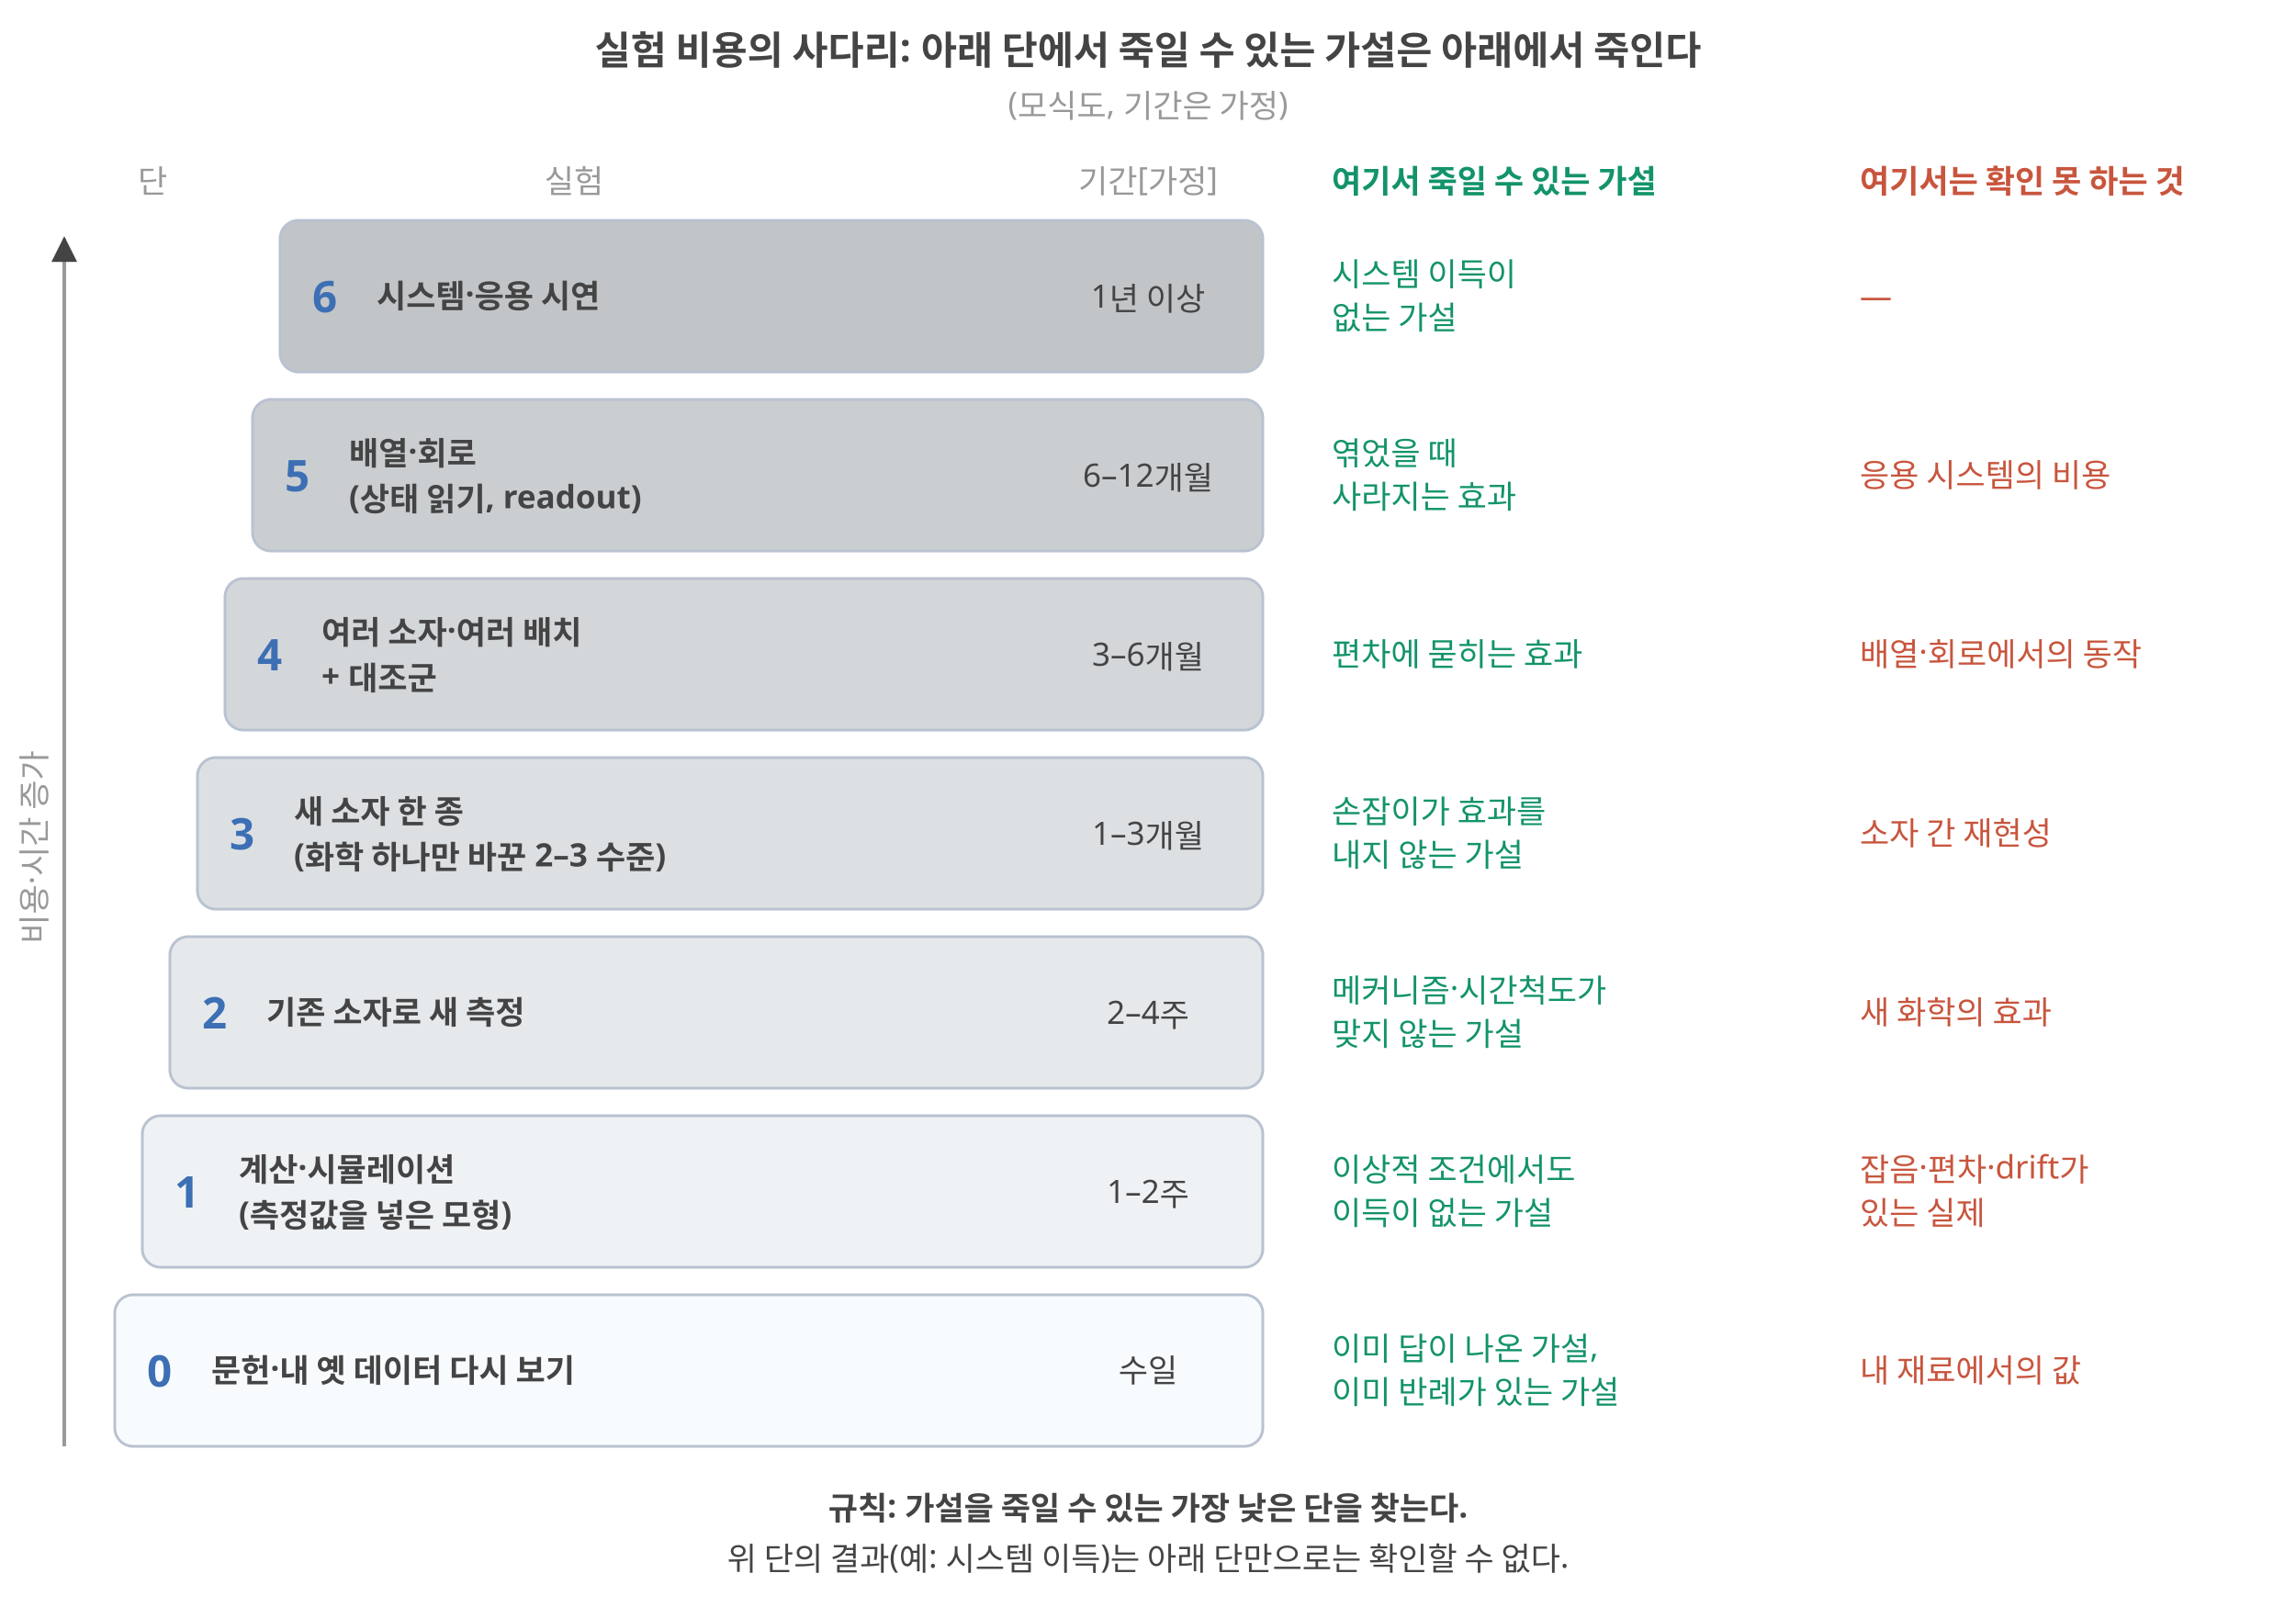
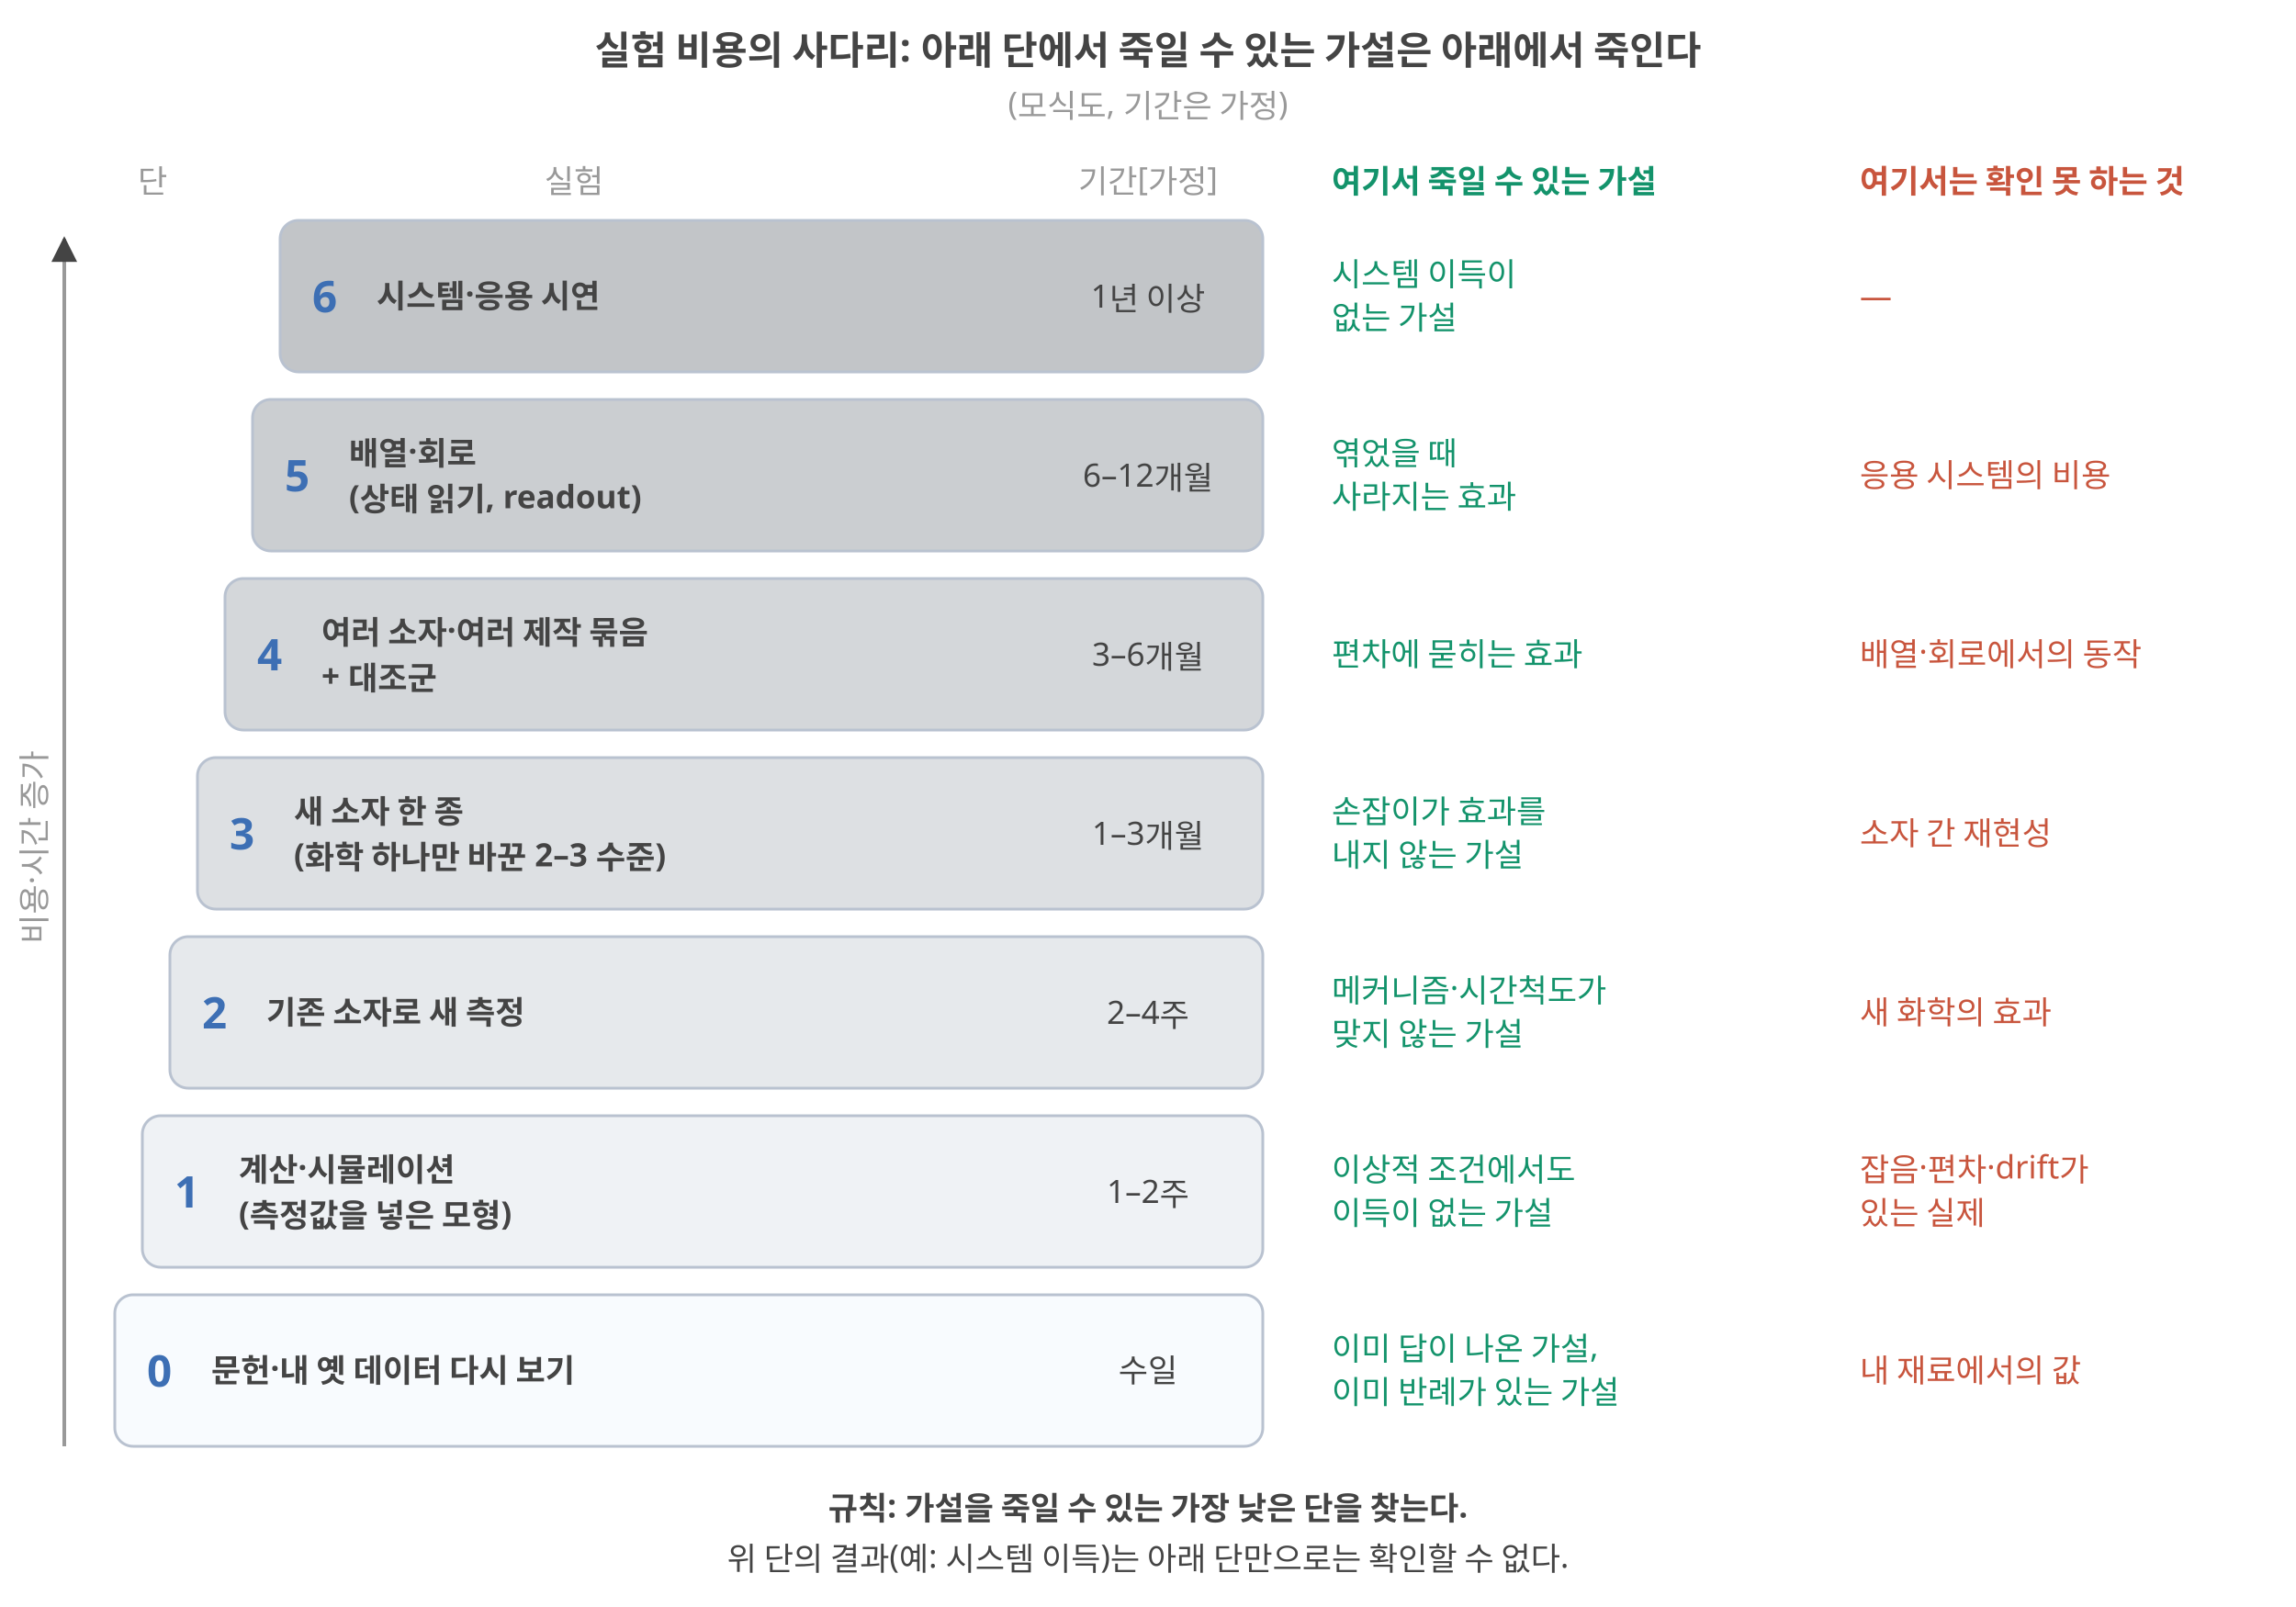
<svg xmlns="http://www.w3.org/2000/svg" viewBox="0 0 1000 700" width="100%" font-family="Noto Sans KR, Malgun Gothic, sans-serif" font-size="13" fill="#444">
  <rect x="0" y="0" width="1000" height="700" fill="#fff" />
  <defs>
    <marker id="arr" viewBox="0 0 10 10" refX="9" refY="5" markerWidth="7" markerHeight="7" orient="auto-start-reverse">
      <path d="M0,0 L10,5 L0,10 z" fill="#444" />
    </marker>
  </defs>
  <text x="500.0" y="28" font-size="17" fill="#444" text-anchor="middle" font-weight="bold">실험 비용의 사다리: 아래 단에서 죽일 수 있는 가설은 아래에서 죽인다</text>
  <text x="500.0" y="50" font-size="14" fill="#999" text-anchor="middle" font-weight="normal">(모식도, 기간은 가정)</text>
  <text x="60" y="84" font-size="14" fill="#999" text-anchor="start" font-weight="normal">단</text>
  <text x="250" y="84" font-size="14" fill="#999" text-anchor="middle" font-weight="normal">실험</text>
  <text x="500" y="84" font-size="14" fill="#999" text-anchor="middle" font-weight="normal">기간[가정]</text>
  <text x="580" y="84" font-size="14" fill="#13936b" text-anchor="start" font-weight="bold">여기서 죽일 수 있는 가설</text>
  <text x="810" y="84" font-size="14" fill="#c8553d" text-anchor="start" font-weight="bold">여기서는 확인 못 하는 것</text>
  <rect x="50" y="564" width="500" height="66" rx="8" fill="rgb(248,251,254)" stroke="#b9c2d0" stroke-width="1.2" />
  <text x="64" y="604.0" font-size="19" fill="#3d6fb4" text-anchor="start" font-weight="bold">0</text>
  <text x="92" y="602.0" font-size="14" fill="#444" text-anchor="start" font-weight="bold">문헌·내 옛 데이터 다시 보기</text>
  <text x="500" y="602.0" font-size="14" fill="#444" text-anchor="middle" font-weight="normal">수일</text>
  <text x="580" y="592.5" font-size="14" fill="#13936b" text-anchor="start" font-weight="normal">이미 답이 나온 가설,</text>
  <text x="580" y="611.4" font-size="14" fill="#13936b" text-anchor="start" font-weight="normal">이미 반례가 있는 가설</text>
  <text x="810" y="602.0" font-size="14" fill="#c8553d" text-anchor="start" font-weight="normal">내 재료에서의 값</text>
  <rect x="62" y="486" width="488" height="66" rx="8" fill="rgb(239,242,245)" stroke="#b9c2d0" stroke-width="1.2" />
  <text x="76" y="526.0" font-size="19" fill="#3d6fb4" text-anchor="start" font-weight="bold">1</text>
  <text x="104" y="514.5" font-size="14" fill="#444" text-anchor="start" font-weight="bold">계산·시뮬레이션</text>
  <text x="104" y="533.4" font-size="14" fill="#444" text-anchor="start" font-weight="bold">(측정값을 넣은 모형)</text>
  <text x="500" y="524.0" font-size="14" fill="#444" text-anchor="middle" font-weight="normal">1–2주</text>
  <text x="580" y="514.5" font-size="14" fill="#13936b" text-anchor="start" font-weight="normal">이상적 조건에서도</text>
  <text x="580" y="533.4" font-size="14" fill="#13936b" text-anchor="start" font-weight="normal">이득이 없는 가설</text>
  <text x="810" y="514.5" font-size="14" fill="#c8553d" text-anchor="start" font-weight="normal">잡음·편차·drift가</text>
  <text x="810" y="533.4" font-size="14" fill="#c8553d" text-anchor="start" font-weight="normal">있는 실제</text>
  <rect x="74" y="408" width="476" height="66" rx="8" fill="rgb(230,233,236)" stroke="#b9c2d0" stroke-width="1.2" />
  <text x="88" y="448.0" font-size="19" fill="#3d6fb4" text-anchor="start" font-weight="bold">2</text>
  <text x="116" y="446.0" font-size="14" fill="#444" text-anchor="start" font-weight="bold">기존 소자로 새 측정</text>
  <text x="500" y="446.0" font-size="14" fill="#444" text-anchor="middle" font-weight="normal">2–4주</text>
  <text x="580" y="436.5" font-size="14" fill="#13936b" text-anchor="start" font-weight="normal">메커니즘·시간척도가</text>
  <text x="580" y="455.4" font-size="14" fill="#13936b" text-anchor="start" font-weight="normal">맞지 않는 가설</text>
  <text x="810" y="446.0" font-size="14" fill="#c8553d" text-anchor="start" font-weight="normal">새 화학의 효과</text>
  <rect x="86" y="330" width="464" height="66" rx="8" fill="rgb(221,224,227)" stroke="#b9c2d0" stroke-width="1.2" />
  <text x="100" y="370.0" font-size="19" fill="#3d6fb4" text-anchor="start" font-weight="bold">3</text>
  <text x="128" y="358.5" font-size="14" fill="#444" text-anchor="start" font-weight="bold">새 소자 한 종</text>
  <text x="128" y="377.4" font-size="14" fill="#444" text-anchor="start" font-weight="bold">(화학 하나만 바꾼 2–3 수준)</text>
  <text x="500" y="368.0" font-size="14" fill="#444" text-anchor="middle" font-weight="normal">1–3개월</text>
  <text x="580" y="358.5" font-size="14" fill="#13936b" text-anchor="start" font-weight="normal">손잡이가 효과를</text>
  <text x="580" y="377.4" font-size="14" fill="#13936b" text-anchor="start" font-weight="normal">내지 않는 가설</text>
  <text x="810" y="368.0" font-size="14" fill="#c8553d" text-anchor="start" font-weight="normal">소자 간 재현성</text>
  <rect x="98" y="252" width="452" height="66" rx="8" fill="rgb(212,215,218)" stroke="#b9c2d0" stroke-width="1.2" />
  <text x="112" y="292.0" font-size="19" fill="#3d6fb4" text-anchor="start" font-weight="bold">4</text>
-   <text x="140" y="280.5" font-size="14" fill="#444" text-anchor="start" font-weight="bold">여러 소자·여러 배치</text>
+   <text x="140" y="280.5" font-size="14" fill="#444" text-anchor="start" font-weight="bold">여러 소자·여러 제작 묶음</text>
  <text x="140" y="299.4" font-size="14" fill="#444" text-anchor="start" font-weight="bold">+ 대조군</text>
  <text x="500" y="290.0" font-size="14" fill="#444" text-anchor="middle" font-weight="normal">3–6개월</text>
  <text x="580" y="290.0" font-size="14" fill="#13936b" text-anchor="start" font-weight="normal">편차에 묻히는 효과</text>
  <text x="810" y="290.0" font-size="14" fill="#c8553d" text-anchor="start" font-weight="normal">배열·회로에서의 동작</text>
  <rect x="110" y="174" width="440" height="66" rx="8" fill="rgb(203,206,209)" stroke="#b9c2d0" stroke-width="1.2" />
  <text x="124" y="214.0" font-size="19" fill="#3d6fb4" text-anchor="start" font-weight="bold">5</text>
  <text x="152" y="202.5" font-size="14" fill="#444" text-anchor="start" font-weight="bold">배열·회로</text>
  <text x="152" y="221.4" font-size="14" fill="#444" text-anchor="start" font-weight="bold">(상태 읽기, readout)</text>
  <text x="500" y="212.0" font-size="14" fill="#444" text-anchor="middle" font-weight="normal">6–12개월</text>
  <text x="580" y="202.5" font-size="14" fill="#13936b" text-anchor="start" font-weight="normal">엮었을 때</text>
  <text x="580" y="221.4" font-size="14" fill="#13936b" text-anchor="start" font-weight="normal">사라지는 효과</text>
  <text x="810" y="212.0" font-size="14" fill="#c8553d" text-anchor="start" font-weight="normal">응용 시스템의 비용</text>
  <rect x="122" y="96" width="428" height="66" rx="8" fill="rgb(194,197,200)" stroke="#b9c2d0" stroke-width="1.2" />
  <text x="136" y="136.0" font-size="19" fill="#3d6fb4" text-anchor="start" font-weight="bold">6</text>
  <text x="164" y="134.0" font-size="14" fill="#444" text-anchor="start" font-weight="bold">시스템·응용 시연</text>
  <text x="500" y="134.0" font-size="14" fill="#444" text-anchor="middle" font-weight="normal">1년 이상</text>
  <text x="580" y="124.5" font-size="14" fill="#13936b" text-anchor="start" font-weight="normal">시스템 이득이</text>
  <text x="580" y="143.4" font-size="14" fill="#13936b" text-anchor="start" font-weight="normal">없는 가설</text>
  <text x="810" y="134.0" font-size="14" fill="#c8553d" text-anchor="start" font-weight="normal">—</text>
  <line x1="28.0" y1="630.0" x2="28.0" y2="104.0" stroke="#999" stroke-width="1.6" marker-end="url(#arr)" />
  <text x="20" y="369.0" font-size="14" fill="#999" text-anchor="middle" font-weight="normal" transform="rotate(-90 20 369.0)">비용·시간 증가</text>
  <text x="500.0" y="662" font-size="14" fill="#444" text-anchor="middle" font-weight="bold">규칙: 가설을 죽일 수 있는 가장 낮은 단을 찾는다.</text>
  <text x="500.0" y="684" font-size="14" fill="#444" text-anchor="middle" font-weight="normal">위 단의 결과(예: 시스템 이득)는 아래 단만으로는 확인할 수 없다.</text>
</svg>
